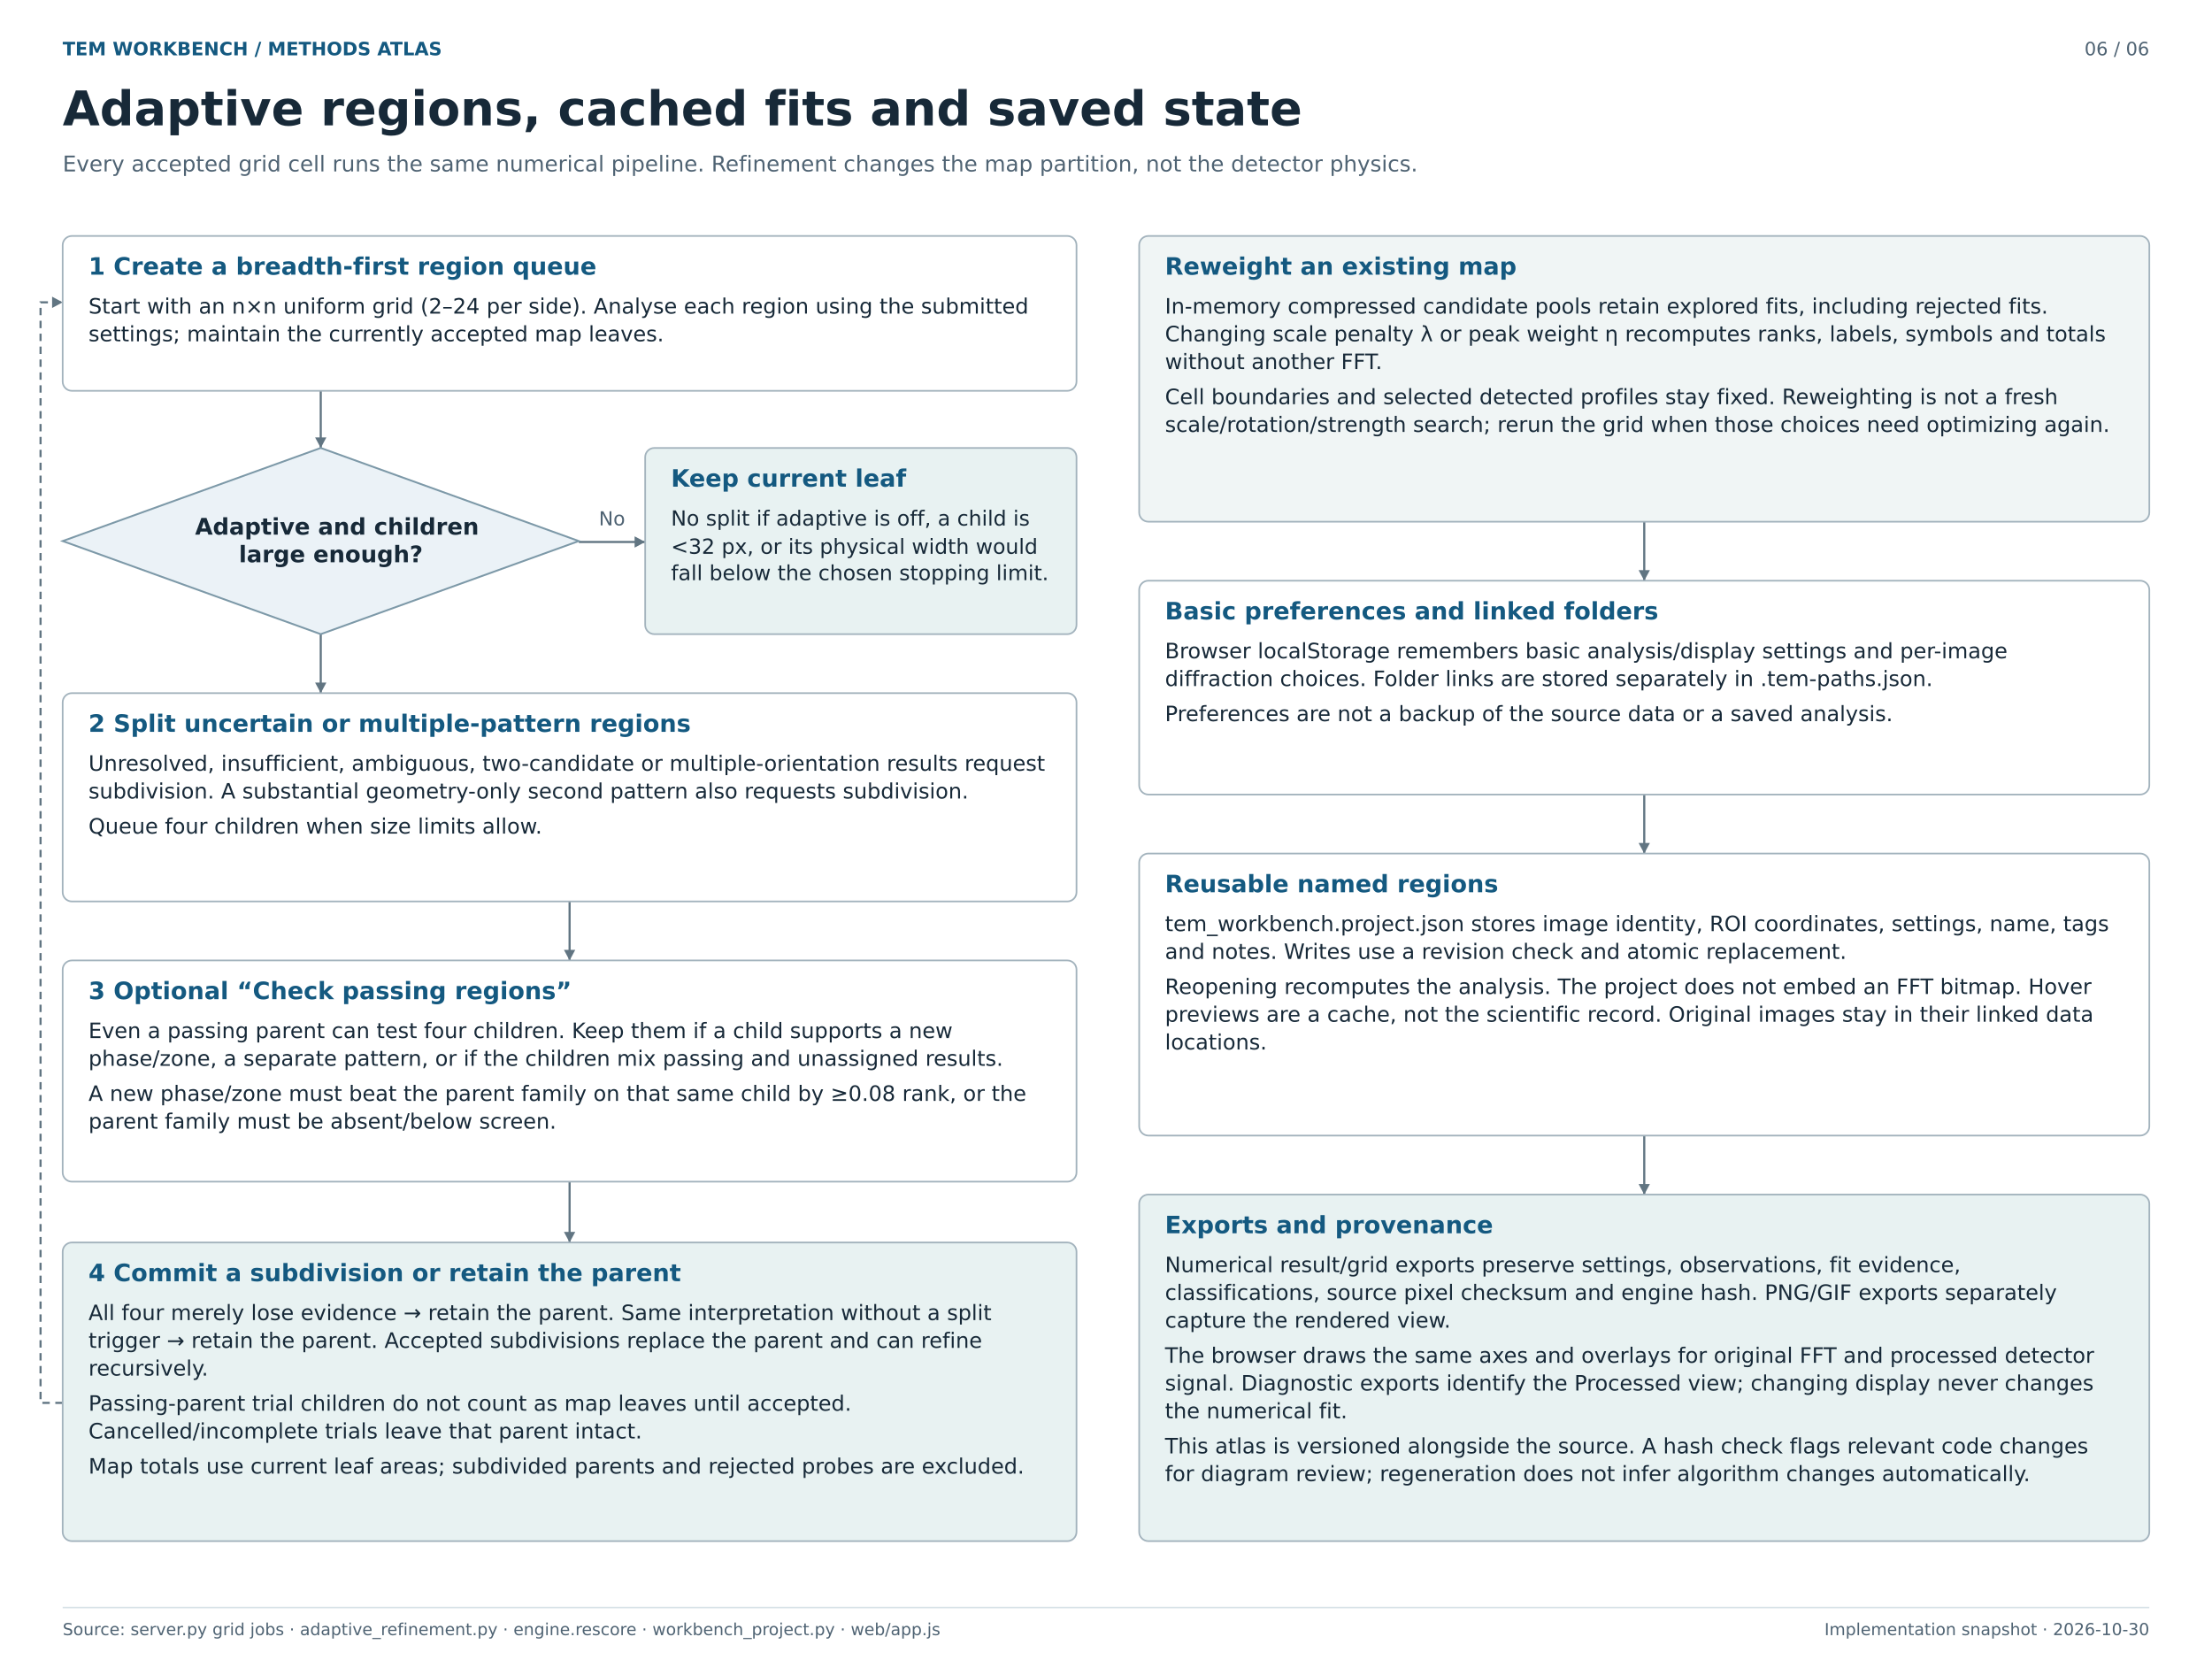
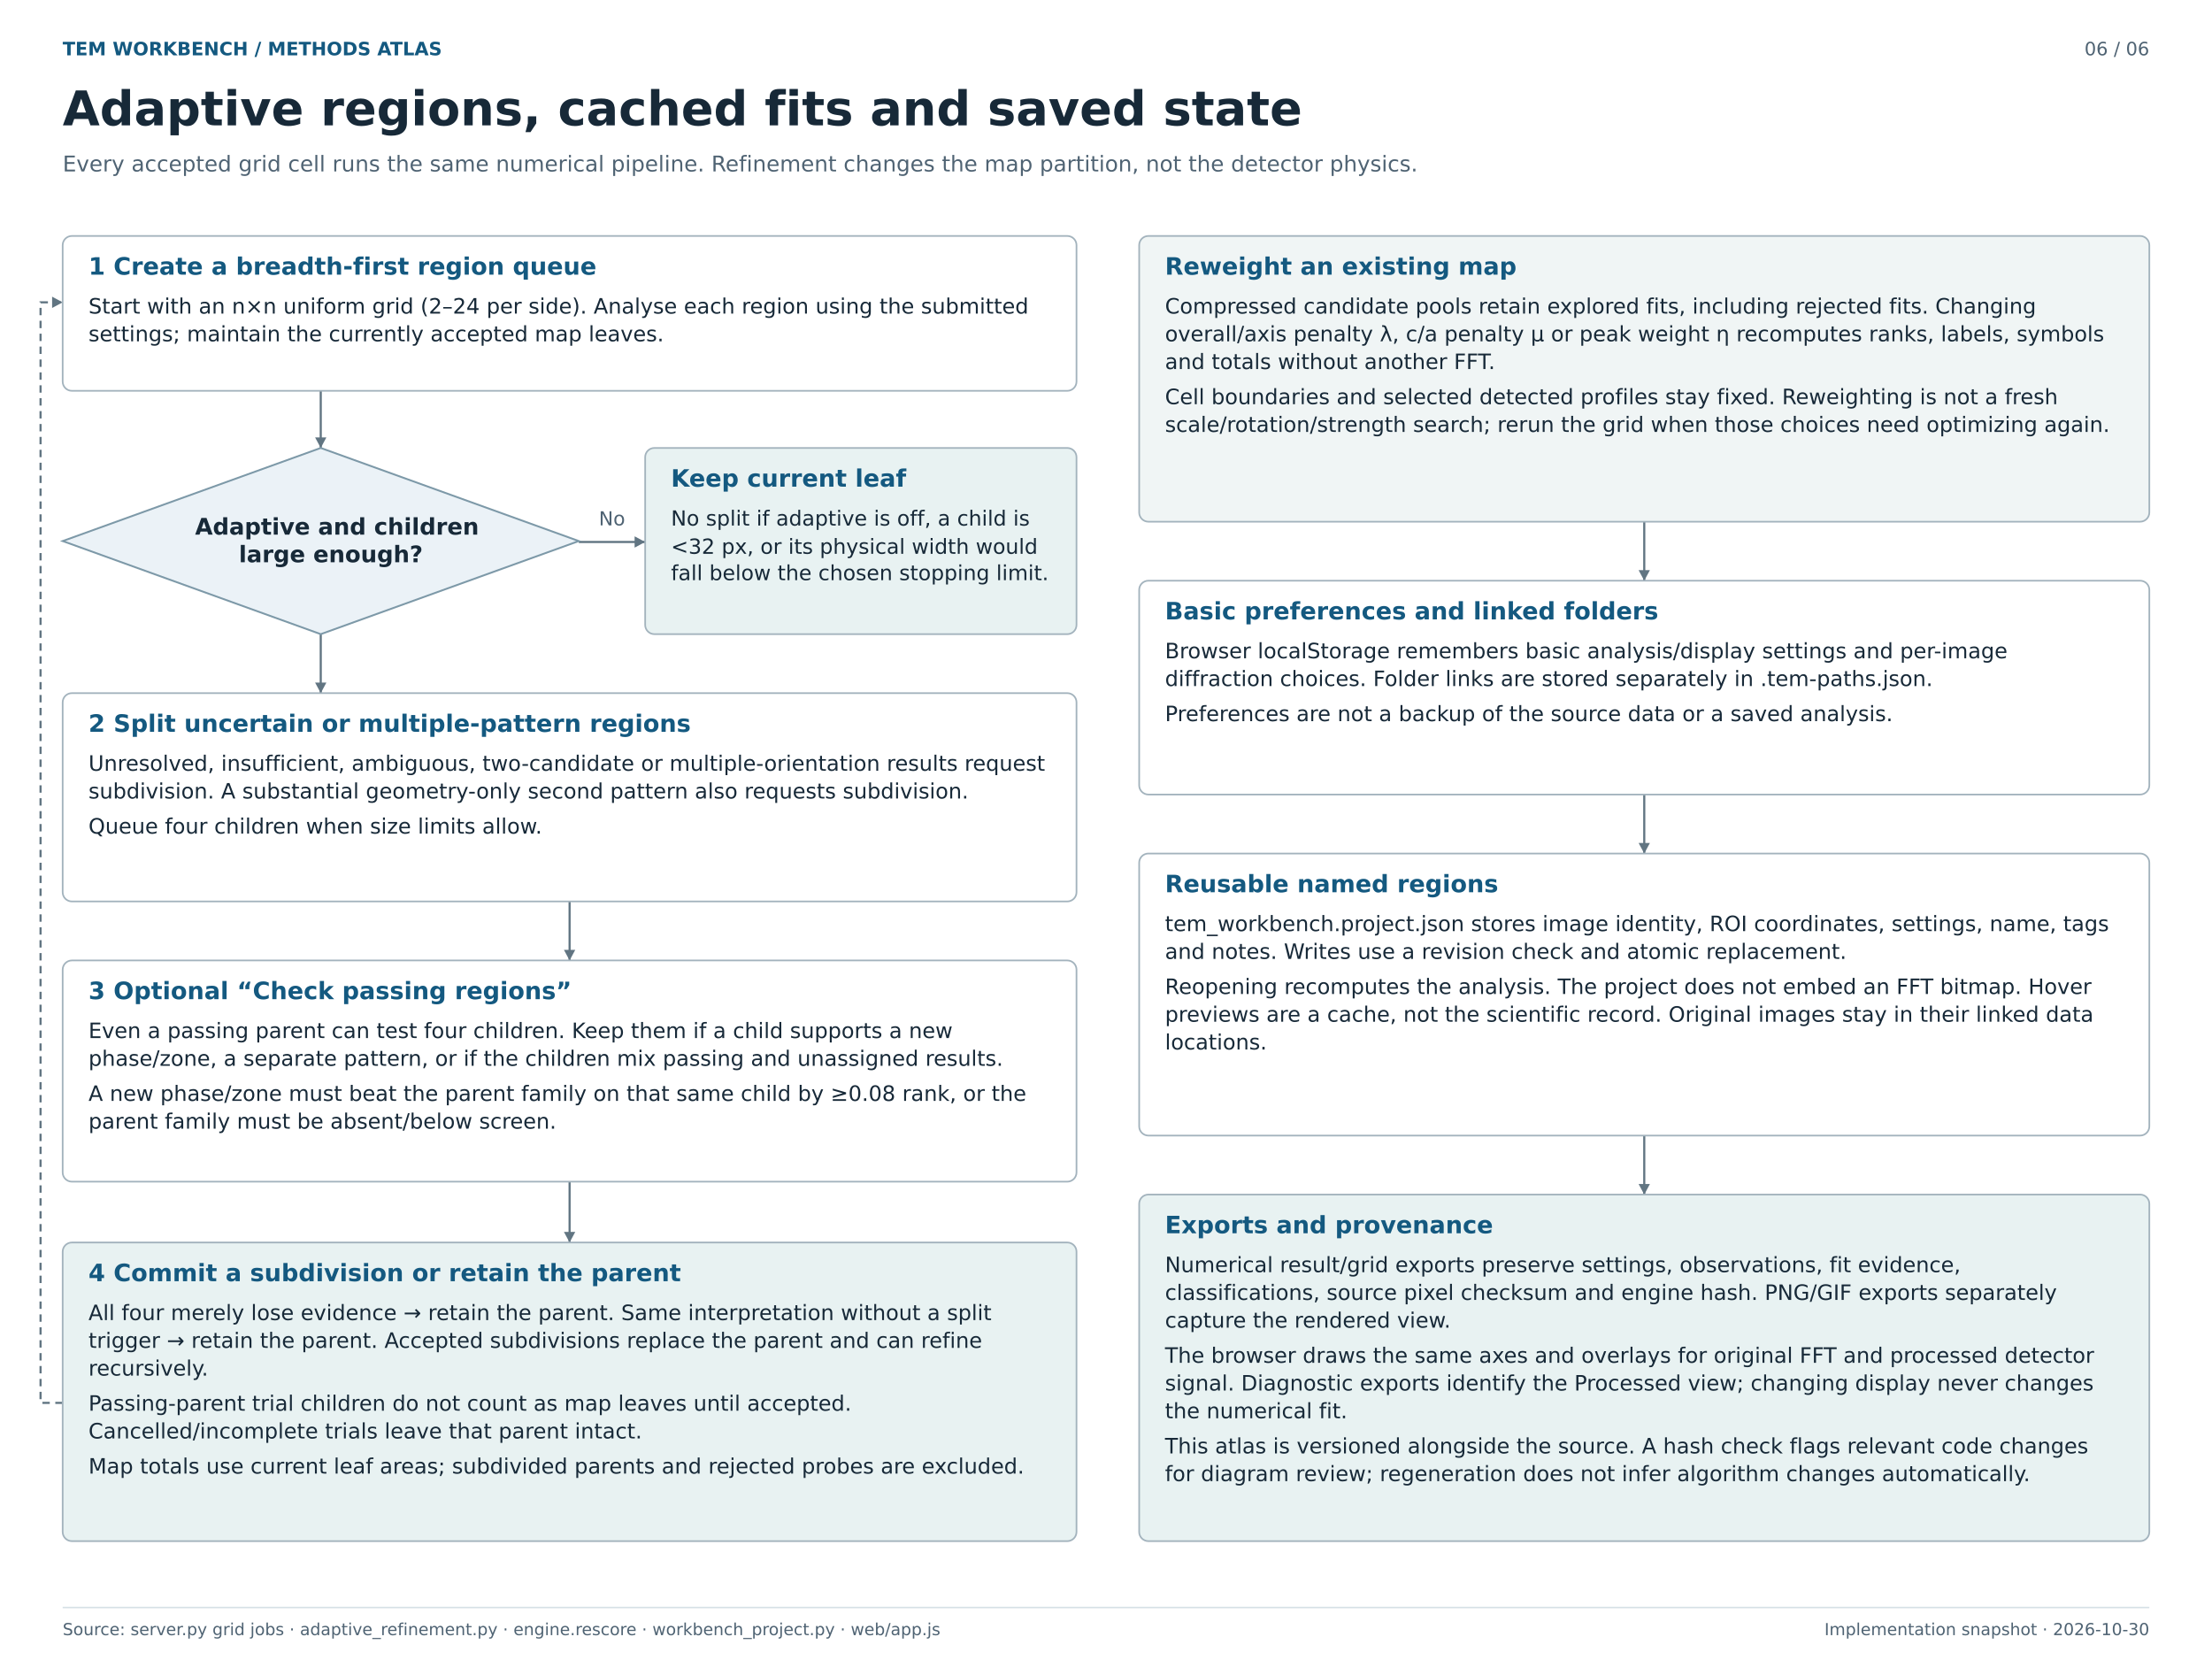
<svg xmlns="http://www.w3.org/2000/svg" width="1200" height="900" preserveAspectRatio="xMinYMin meet" viewBox="0 0 1200 900" version="1.0" fill-rule="evenodd">
  <clipPath id="clip">
    <rect x="0" y="0" width="1200" height="900" />
  </clipPath>
  <g id="group" transform="scale(1,-1) translate(0,-900)" style="clip-path: url(#clip)">
    <g transform="">
      <rect x="0" y="0" width="1200" height="900" style="stroke: rgb(100%,100%,100%); stroke-linecap: butt; stroke-width: 0.9; fill: rgb(100%,100%,100%); fill-rule: evenodd;" />
      <text x="34" y="870" style="font-family: DejaVu Sans, Arial, sans-serif; font-weight: bold; font-size: 10px;fill: rgb(8%,35%,50%); stroke:none;" transform="translate(0,1740) scale(1,-1)">TEM WORKBENCH / METHODS ATLAS</text>
      <text x="1130.824" y="870" style="font-family: DejaVu Sans, Arial, sans-serif; font-size: 10px;fill: rgb(31%,39%,45%); stroke:none;" transform="translate(0,1740) scale(1,-1)">06 / 06</text>
      <text x="34" y="832" style="font-family: DejaVu Sans, Arial, sans-serif; font-weight: bold; font-size: 26px;fill: rgb(9%,16%,22%); stroke:none;" transform="translate(0,1664) scale(1,-1)">Adaptive regions, cached fits and saved state</text>
      <text x="34" y="807" style="font-family: DejaVu Sans, Arial, sans-serif; font-size: 11.8px;fill: rgb(31%,39%,45%); stroke:none;" transform="translate(0,1614) scale(1,-1)">Every accepted grid cell runs the same numerical pipeline. Refinement changes the map partition, not the detector physics.</text>
      <polyline points="314 606, 350 606" style="stroke: rgb(38%,46%,51%); stroke-linecap: butt; stroke-width: 1.15; fill: None; fill-rule: evenodd;" />
      <polygon points="350 606, 344.27 602.932, 344.27 609.068" style="stroke: none; stroke-linecap: butt; stroke-width: 1; fill: rgb(38%,46%,51%); fill-rule: evenodd;" />
      <polyline points="174 688, 174 657" style="stroke: rgb(38%,46%,51%); stroke-linecap: butt; stroke-width: 1.15; fill: None; fill-rule: evenodd;" />
      <polygon points="174 657, 170.932 662.73, 177.068 662.73" style="stroke: none; stroke-linecap: butt; stroke-width: 1; fill: rgb(38%,46%,51%); fill-rule: evenodd;" />
      <polyline points="174 556, 174 524" style="stroke: rgb(38%,46%,51%); stroke-linecap: butt; stroke-width: 1.15; fill: None; fill-rule: evenodd;" />
      <polygon points="174 524, 170.932 529.73, 177.068 529.73" style="stroke: none; stroke-linecap: butt; stroke-width: 1; fill: rgb(38%,46%,51%); fill-rule: evenodd;" />
      <polyline points="309 411, 309 379" style="stroke: rgb(38%,46%,51%); stroke-linecap: butt; stroke-width: 1.15; fill: None; fill-rule: evenodd;" />
      <polygon points="309 379, 305.932 384.73, 312.068 384.73" style="stroke: none; stroke-linecap: butt; stroke-width: 1; fill: rgb(38%,46%,51%); fill-rule: evenodd;" />
      <polyline points="309 259, 309 226" style="stroke: rgb(38%,46%,51%); stroke-linecap: butt; stroke-width: 1.15; fill: None; fill-rule: evenodd;" />
      <polygon points="309 226, 305.932 231.73, 312.068 231.73" style="stroke: none; stroke-linecap: butt; stroke-width: 1; fill: rgb(38%,46%,51%); fill-rule: evenodd;" />
      <polyline points="34 139, 22 139, 22 736, 34 736" style="stroke: rgb(38%,46%,51%); stroke-linecap: butt; stroke-width: 1.15; fill: None; fill-rule: evenodd; stroke-dasharray: 4, 3;" />
      <polygon points="34 736, 28.27 732.932, 28.27 739.068" style="stroke: none; stroke-linecap: butt; stroke-width: 1; fill: rgb(38%,46%,51%); fill-rule: evenodd;" />
      <polyline points="892 617, 892 585" style="stroke: rgb(38%,46%,51%); stroke-linecap: butt; stroke-width: 1.15; fill: None; fill-rule: evenodd;" />
      <polygon points="892 585, 888.932 590.73, 895.068 590.73" style="stroke: none; stroke-linecap: butt; stroke-width: 1; fill: rgb(38%,46%,51%); fill-rule: evenodd;" />
      <polyline points="892 469, 892 437" style="stroke: rgb(38%,46%,51%); stroke-linecap: butt; stroke-width: 1.15; fill: None; fill-rule: evenodd;" />
      <polygon points="892 437, 888.932 442.73, 895.068 442.73" style="stroke: none; stroke-linecap: butt; stroke-width: 1; fill: rgb(38%,46%,51%); fill-rule: evenodd;" />
      <polyline points="892 284, 892 252" style="stroke: rgb(38%,46%,51%); stroke-linecap: butt; stroke-width: 1.15; fill: None; fill-rule: evenodd;" />
      <polygon points="892 252, 888.932 257.73, 895.068 257.73" style="stroke: none; stroke-linecap: butt; stroke-width: 1; fill: rgb(38%,46%,51%); fill-rule: evenodd;" />
      <rect x="34" y="688" width="550" height="84" rx="5" ry="5" style="stroke: rgb(64%,70%,74%); stroke-linecap: butt; stroke-width: 0.9; fill: rgb(100%,100%,100%); fill-rule: evenodd;" />
      <text x="48" y="751" style="font-family: DejaVu Sans, Arial, sans-serif; font-weight: bold; font-size: 13px;fill: rgb(8%,35%,50%); stroke:none;" transform="translate(0,1502) scale(1,-1)">1 Create a breadth-first region queue</text>
      <text x="48" y="730.1" style="font-family: DejaVu Sans, Arial, sans-serif; font-size: 11.5px;fill: rgb(9%,16%,22%); stroke:none;" transform="translate(0,1460) scale(1,-1)">Start with an n×n uniform grid (2–24 per side). Analyse each region using the submitted</text>
      <text x="48" y="715.15" style="font-family: DejaVu Sans, Arial, sans-serif; font-size: 11.5px;fill: rgb(9%,16%,22%); stroke:none;" transform="translate(0,1430) scale(1,-1)">settings; maintain the currently accepted map leaves.</text>
      <polygon points="174 657, 314 606.5, 174 556, 34 606.5" style="stroke: rgb(49%,60%,66%); stroke-linecap: butt; stroke-width: 1; fill: rgb(92%,95%,97%); fill-rule: evenodd;" />
      <text x="105.833" y="610.0" style="font-family: DejaVu Sans, Arial, sans-serif; font-weight: bold; font-size: 12.4px;fill: rgb(9%,16%,22%); stroke:none;" transform="translate(0,1220) scale(1,-1)">Adaptive and children</text>
      <text x="129.586" y="595.0" style="font-family: DejaVu Sans, Arial, sans-serif; font-weight: bold; font-size: 12.4px;fill: rgb(9%,16%,22%); stroke:none;" transform="translate(0,1190) scale(1,-1)">large enough?</text>
      <rect x="350" y="556" width="234" height="101" rx="5" ry="5" style="stroke: rgb(64%,70%,74%); stroke-linecap: butt; stroke-width: 0.9; fill: rgb(91%,95%,95%); fill-rule: evenodd;" />
      <text x="364" y="636" style="font-family: DejaVu Sans, Arial, sans-serif; font-weight: bold; font-size: 13px;fill: rgb(8%,35%,50%); stroke:none;" transform="translate(0,1272) scale(1,-1)">Keep current leaf</text>
      <text x="364" y="615.1" style="font-family: DejaVu Sans, Arial, sans-serif; font-size: 11.3px;fill: rgb(9%,16%,22%); stroke:none;" transform="translate(0,1230) scale(1,-1)">No split if adaptive is off, a child is</text>
      <text x="364" y="600.41" style="font-family: DejaVu Sans, Arial, sans-serif; font-size: 11.3px;fill: rgb(9%,16%,22%); stroke:none;" transform="translate(0,1200) scale(1,-1)">&lt;32 px, or its physical width would</text>
      <text x="364" y="585.72" style="font-family: DejaVu Sans, Arial, sans-serif; font-size: 11.3px;fill: rgb(9%,16%,22%); stroke:none;" transform="translate(0,1171) scale(1,-1)">fall below the chosen stopping limit.</text>
      <rect x="34" y="411" width="550" height="113" rx="5" ry="5" style="stroke: rgb(64%,70%,74%); stroke-linecap: butt; stroke-width: 0.9; fill: rgb(100%,100%,100%); fill-rule: evenodd;" />
      <text x="48" y="503" style="font-family: DejaVu Sans, Arial, sans-serif; font-weight: bold; font-size: 13px;fill: rgb(8%,35%,50%); stroke:none;" transform="translate(0,1006) scale(1,-1)">2 Split uncertain or multiple-pattern regions</text>
      <text x="48" y="482.1" style="font-family: DejaVu Sans, Arial, sans-serif; font-size: 11.5px;fill: rgb(9%,16%,22%); stroke:none;" transform="translate(0,964) scale(1,-1)">Unresolved, insufficient, ambiguous, two-candidate or multiple-orientation results request</text>
      <text x="48" y="467.15" style="font-family: DejaVu Sans, Arial, sans-serif; font-size: 11.5px;fill: rgb(9%,16%,22%); stroke:none;" transform="translate(0,934) scale(1,-1)">subdivision. A substantial geometry-only second pattern also requests subdivision.</text>
      <text x="48" y="448.2" style="font-family: DejaVu Sans, Arial, sans-serif; font-size: 11.5px;fill: rgb(9%,16%,22%); stroke:none;" transform="translate(0,896) scale(1,-1)">Queue four children when size limits allow.</text>
      <rect x="34" y="259" width="550" height="120" rx="5" ry="5" style="stroke: rgb(64%,70%,74%); stroke-linecap: butt; stroke-width: 0.9; fill: rgb(100%,100%,100%); fill-rule: evenodd;" />
      <text x="48" y="358" style="font-family: DejaVu Sans, Arial, sans-serif; font-weight: bold; font-size: 13px;fill: rgb(8%,35%,50%); stroke:none;" transform="translate(0,716) scale(1,-1)">3 Optional “Check passing regions”</text>
      <text x="48" y="337.1" style="font-family: DejaVu Sans, Arial, sans-serif; font-size: 11.5px;fill: rgb(9%,16%,22%); stroke:none;" transform="translate(0,674) scale(1,-1)">Even a passing parent can test four children. Keep them if a child supports a new</text>
      <text x="48" y="322.15" style="font-family: DejaVu Sans, Arial, sans-serif; font-size: 11.5px;fill: rgb(9%,16%,22%); stroke:none;" transform="translate(0,644) scale(1,-1)">phase/zone, a separate pattern, or if the children mix passing and unassigned results.</text>
      <text x="48" y="303.2" style="font-family: DejaVu Sans, Arial, sans-serif; font-size: 11.5px;fill: rgb(9%,16%,22%); stroke:none;" transform="translate(0,606) scale(1,-1)">A new phase/zone must beat the parent family on that same child by ≥0.08 rank, or the</text>
      <text x="48" y="288.25" style="font-family: DejaVu Sans, Arial, sans-serif; font-size: 11.5px;fill: rgb(9%,16%,22%); stroke:none;" transform="translate(0,576) scale(1,-1)">parent family must be absent/below screen.</text>
      <rect x="34" y="64" width="550" height="162" rx="5" ry="5" style="stroke: rgb(64%,70%,74%); stroke-linecap: butt; stroke-width: 0.9; fill: rgb(91%,95%,95%); fill-rule: evenodd;" />
      <text x="48" y="205" style="font-family: DejaVu Sans, Arial, sans-serif; font-weight: bold; font-size: 13px;fill: rgb(8%,35%,50%); stroke:none;" transform="translate(0,410) scale(1,-1)">4 Commit a subdivision or retain the parent</text>
      <text x="48" y="184.1" style="font-family: DejaVu Sans, Arial, sans-serif; font-size: 11.5px;fill: rgb(9%,16%,22%); stroke:none;" transform="translate(0,368) scale(1,-1)">All four merely lose evidence → retain the parent. Same interpretation without a split</text>
      <text x="48" y="169.15" style="font-family: DejaVu Sans, Arial, sans-serif; font-size: 11.5px;fill: rgb(9%,16%,22%); stroke:none;" transform="translate(0,338) scale(1,-1)">trigger → retain the parent. Accepted subdivisions replace the parent and can refine</text>
      <text x="48" y="154.2" style="font-family: DejaVu Sans, Arial, sans-serif; font-size: 11.5px;fill: rgb(9%,16%,22%); stroke:none;" transform="translate(0,308) scale(1,-1)">recursively.</text>
      <text x="48" y="135.25" style="font-family: DejaVu Sans, Arial, sans-serif; font-size: 11.5px;fill: rgb(9%,16%,22%); stroke:none;" transform="translate(0,270) scale(1,-1)">Passing-parent trial children do not count as map leaves until accepted.</text>
      <text x="48" y="120.3" style="font-family: DejaVu Sans, Arial, sans-serif; font-size: 11.5px;fill: rgb(9%,16%,22%); stroke:none;" transform="translate(0,240) scale(1,-1)">Cancelled/incomplete trials leave that parent intact.</text>
      <text x="48" y="101.35" style="font-family: DejaVu Sans, Arial, sans-serif; font-size: 11.5px;fill: rgb(9%,16%,22%); stroke:none;" transform="translate(0,202) scale(1,-1)">Map totals use current leaf areas; subdivided parents and rejected probes are excluded.</text>
      <rect x="618" y="617" width="548" height="155" rx="5" ry="5" style="stroke: rgb(64%,70%,74%); stroke-linecap: butt; stroke-width: 0.9; fill: rgb(94%,96%,96%); fill-rule: evenodd;" />
      <text x="632" y="751" style="font-family: DejaVu Sans, Arial, sans-serif; font-weight: bold; font-size: 13px;fill: rgb(8%,35%,50%); stroke:none;" transform="translate(0,1502) scale(1,-1)">Reweight an existing map</text>
-       <text x="632" y="730.1" style="font-family: DejaVu Sans, Arial, sans-serif; font-size: 11.5px;fill: rgb(9%,16%,22%); stroke:none;" transform="translate(0,1460) scale(1,-1)">In-memory compressed candidate pools retain explored fits, including rejected fits.</text>
-       <text x="632" y="715.15" style="font-family: DejaVu Sans, Arial, sans-serif; font-size: 11.5px;fill: rgb(9%,16%,22%); stroke:none;" transform="translate(0,1430) scale(1,-1)">Changing scale penalty λ or peak weight η recomputes ranks, labels, symbols and totals</text>
-       <text x="632" y="700.2" style="font-family: DejaVu Sans, Arial, sans-serif; font-size: 11.5px;fill: rgb(9%,16%,22%); stroke:none;" transform="translate(0,1400) scale(1,-1)">without another FFT.</text>
+       <text x="632" y="730.1" style="font-family: DejaVu Sans, Arial, sans-serif; font-size: 11.5px;fill: rgb(9%,16%,22%); stroke:none;" transform="translate(0,1460) scale(1,-1)">Compressed candidate pools retain explored fits, including rejected fits. Changing</text>
+       <text x="632" y="715.15" style="font-family: DejaVu Sans, Arial, sans-serif; font-size: 11.5px;fill: rgb(9%,16%,22%); stroke:none;" transform="translate(0,1430) scale(1,-1)">overall/axis penalty λ, c/a penalty μ or peak weight η recomputes ranks, labels, symbols</text>
+       <text x="632" y="700.2" style="font-family: DejaVu Sans, Arial, sans-serif; font-size: 11.5px;fill: rgb(9%,16%,22%); stroke:none;" transform="translate(0,1400) scale(1,-1)">and totals without another FFT.</text>
      <text x="632" y="681.25" style="font-family: DejaVu Sans, Arial, sans-serif; font-size: 11.5px;fill: rgb(9%,16%,22%); stroke:none;" transform="translate(0,1362) scale(1,-1)">Cell boundaries and selected detected profiles stay fixed. Reweighting is not a fresh</text>
      <text x="632" y="666.3" style="font-family: DejaVu Sans, Arial, sans-serif; font-size: 11.5px;fill: rgb(9%,16%,22%); stroke:none;" transform="translate(0,1332) scale(1,-1)">scale/rotation/strength search; rerun the grid when those choices need optimizing again.</text>
      <rect x="618" y="469" width="548" height="116" rx="5" ry="5" style="stroke: rgb(64%,70%,74%); stroke-linecap: butt; stroke-width: 0.9; fill: rgb(100%,100%,100%); fill-rule: evenodd;" />
      <text x="632" y="564" style="font-family: DejaVu Sans, Arial, sans-serif; font-weight: bold; font-size: 13px;fill: rgb(8%,35%,50%); stroke:none;" transform="translate(0,1128) scale(1,-1)">Basic preferences and linked folders</text>
      <text x="632" y="543.1" style="font-family: DejaVu Sans, Arial, sans-serif; font-size: 11.5px;fill: rgb(9%,16%,22%); stroke:none;" transform="translate(0,1086) scale(1,-1)">Browser localStorage remembers basic analysis/display settings and per-image</text>
      <text x="632" y="528.15" style="font-family: DejaVu Sans, Arial, sans-serif; font-size: 11.5px;fill: rgb(9%,16%,22%); stroke:none;" transform="translate(0,1056) scale(1,-1)">diffraction choices. Folder links are stored separately in .tem-paths.json.</text>
      <text x="632" y="509.2" style="font-family: DejaVu Sans, Arial, sans-serif; font-size: 11.5px;fill: rgb(9%,16%,22%); stroke:none;" transform="translate(0,1018) scale(1,-1)">Preferences are not a backup of the source data or a saved analysis.</text>
      <rect x="618" y="284" width="548" height="153" rx="5" ry="5" style="stroke: rgb(64%,70%,74%); stroke-linecap: butt; stroke-width: 0.9; fill: rgb(100%,100%,100%); fill-rule: evenodd;" />
      <text x="632" y="416" style="font-family: DejaVu Sans, Arial, sans-serif; font-weight: bold; font-size: 13px;fill: rgb(8%,35%,50%); stroke:none;" transform="translate(0,832) scale(1,-1)">Reusable named regions</text>
      <text x="632" y="395.1" style="font-family: DejaVu Sans, Arial, sans-serif; font-size: 11.5px;fill: rgb(9%,16%,22%); stroke:none;" transform="translate(0,790) scale(1,-1)">tem_workbench.project.json stores image identity, ROI coordinates, settings, name, tags</text>
      <text x="632" y="380.15" style="font-family: DejaVu Sans, Arial, sans-serif; font-size: 11.5px;fill: rgb(9%,16%,22%); stroke:none;" transform="translate(0,760) scale(1,-1)">and notes. Writes use a revision check and atomic replacement.</text>
      <text x="632" y="361.2" style="font-family: DejaVu Sans, Arial, sans-serif; font-size: 11.5px;fill: rgb(9%,16%,22%); stroke:none;" transform="translate(0,722) scale(1,-1)">Reopening recomputes the analysis. The project does not embed an FFT bitmap. Hover</text>
      <text x="632" y="346.25" style="font-family: DejaVu Sans, Arial, sans-serif; font-size: 11.5px;fill: rgb(9%,16%,22%); stroke:none;" transform="translate(0,692) scale(1,-1)">previews are a cache, not the scientific record. Original images stay in their linked data</text>
      <text x="632" y="331.3" style="font-family: DejaVu Sans, Arial, sans-serif; font-size: 11.5px;fill: rgb(9%,16%,22%); stroke:none;" transform="translate(0,662) scale(1,-1)">locations.</text>
      <rect x="618" y="64" width="548" height="188" rx="5" ry="5" style="stroke: rgb(64%,70%,74%); stroke-linecap: butt; stroke-width: 0.9; fill: rgb(91%,95%,95%); fill-rule: evenodd;" />
      <text x="632" y="231" style="font-family: DejaVu Sans, Arial, sans-serif; font-weight: bold; font-size: 13px;fill: rgb(8%,35%,50%); stroke:none;" transform="translate(0,462) scale(1,-1)">Exports and provenance</text>
      <text x="632" y="210.1" style="font-family: DejaVu Sans, Arial, sans-serif; font-size: 11.5px;fill: rgb(9%,16%,22%); stroke:none;" transform="translate(0,420) scale(1,-1)">Numerical result/grid exports preserve settings, observations, fit evidence,</text>
      <text x="632" y="195.15" style="font-family: DejaVu Sans, Arial, sans-serif; font-size: 11.5px;fill: rgb(9%,16%,22%); stroke:none;" transform="translate(0,390) scale(1,-1)">classifications, source pixel checksum and engine hash. PNG/GIF exports separately</text>
      <text x="632" y="180.2" style="font-family: DejaVu Sans, Arial, sans-serif; font-size: 11.5px;fill: rgb(9%,16%,22%); stroke:none;" transform="translate(0,360) scale(1,-1)">capture the rendered view.</text>
      <text x="632" y="161.25" style="font-family: DejaVu Sans, Arial, sans-serif; font-size: 11.5px;fill: rgb(9%,16%,22%); stroke:none;" transform="translate(0,322) scale(1,-1)">The browser draws the same axes and overlays for original FFT and processed detector</text>
      <text x="632" y="146.3" style="font-family: DejaVu Sans, Arial, sans-serif; font-size: 11.5px;fill: rgb(9%,16%,22%); stroke:none;" transform="translate(0,292) scale(1,-1)">signal. Diagnostic exports identify the Processed view; changing display never changes</text>
      <text x="632" y="131.35" style="font-family: DejaVu Sans, Arial, sans-serif; font-size: 11.5px;fill: rgb(9%,16%,22%); stroke:none;" transform="translate(0,262) scale(1,-1)">the numerical fit.</text>
      <text x="632" y="112.4" style="font-family: DejaVu Sans, Arial, sans-serif; font-size: 11.5px;fill: rgb(9%,16%,22%); stroke:none;" transform="translate(0,224) scale(1,-1)">This atlas is versioned alongside the source. A hash check flags relevant code changes</text>
      <text x="632" y="97.45" style="font-family: DejaVu Sans, Arial, sans-serif; font-size: 11.5px;fill: rgb(9%,16%,22%); stroke:none;" transform="translate(0,194) scale(1,-1)">for diagram review; regeneration does not infer algorithm changes automatically.</text>
      <rect x="319.861" y="610" width="24.279" height="17" rx="2" ry="2" style="stroke: rgb(100%,100%,100%); stroke-linecap: butt; stroke-width: 0.9; fill: rgb(100%,100%,100%); fill-rule: evenodd;" />
      <text x="324.861" y="615" style="font-family: DejaVu Sans, Arial, sans-serif; font-size: 10.5px;fill: rgb(31%,39%,45%); stroke:none;" transform="translate(0,1230) scale(1,-1)">No</text>
      <path d="M 34,28 L 1166,28 Z" style="stroke: rgb(84%,88%,90%); stroke-linecap: butt; stroke-width: 0.8;" />
      <text x="34" y="13" style="font-family: DejaVu Sans, Arial, sans-serif; font-size: 9px;fill: rgb(31%,39%,45%); stroke:none;" transform="translate(0,26) scale(1,-1)">Source: server.py grid jobs · adaptive_refinement.py · engine.rescore · workbench_project.py · web/app.js</text>
      <text x="989.74" y="13" style="font-family: DejaVu Sans, Arial, sans-serif; font-size: 9px;fill: rgb(31%,39%,45%); stroke:none;" transform="translate(0,26) scale(1,-1)">Implementation snapshot · 2026-10-30</text>
    </g>
  </g>
</svg>
